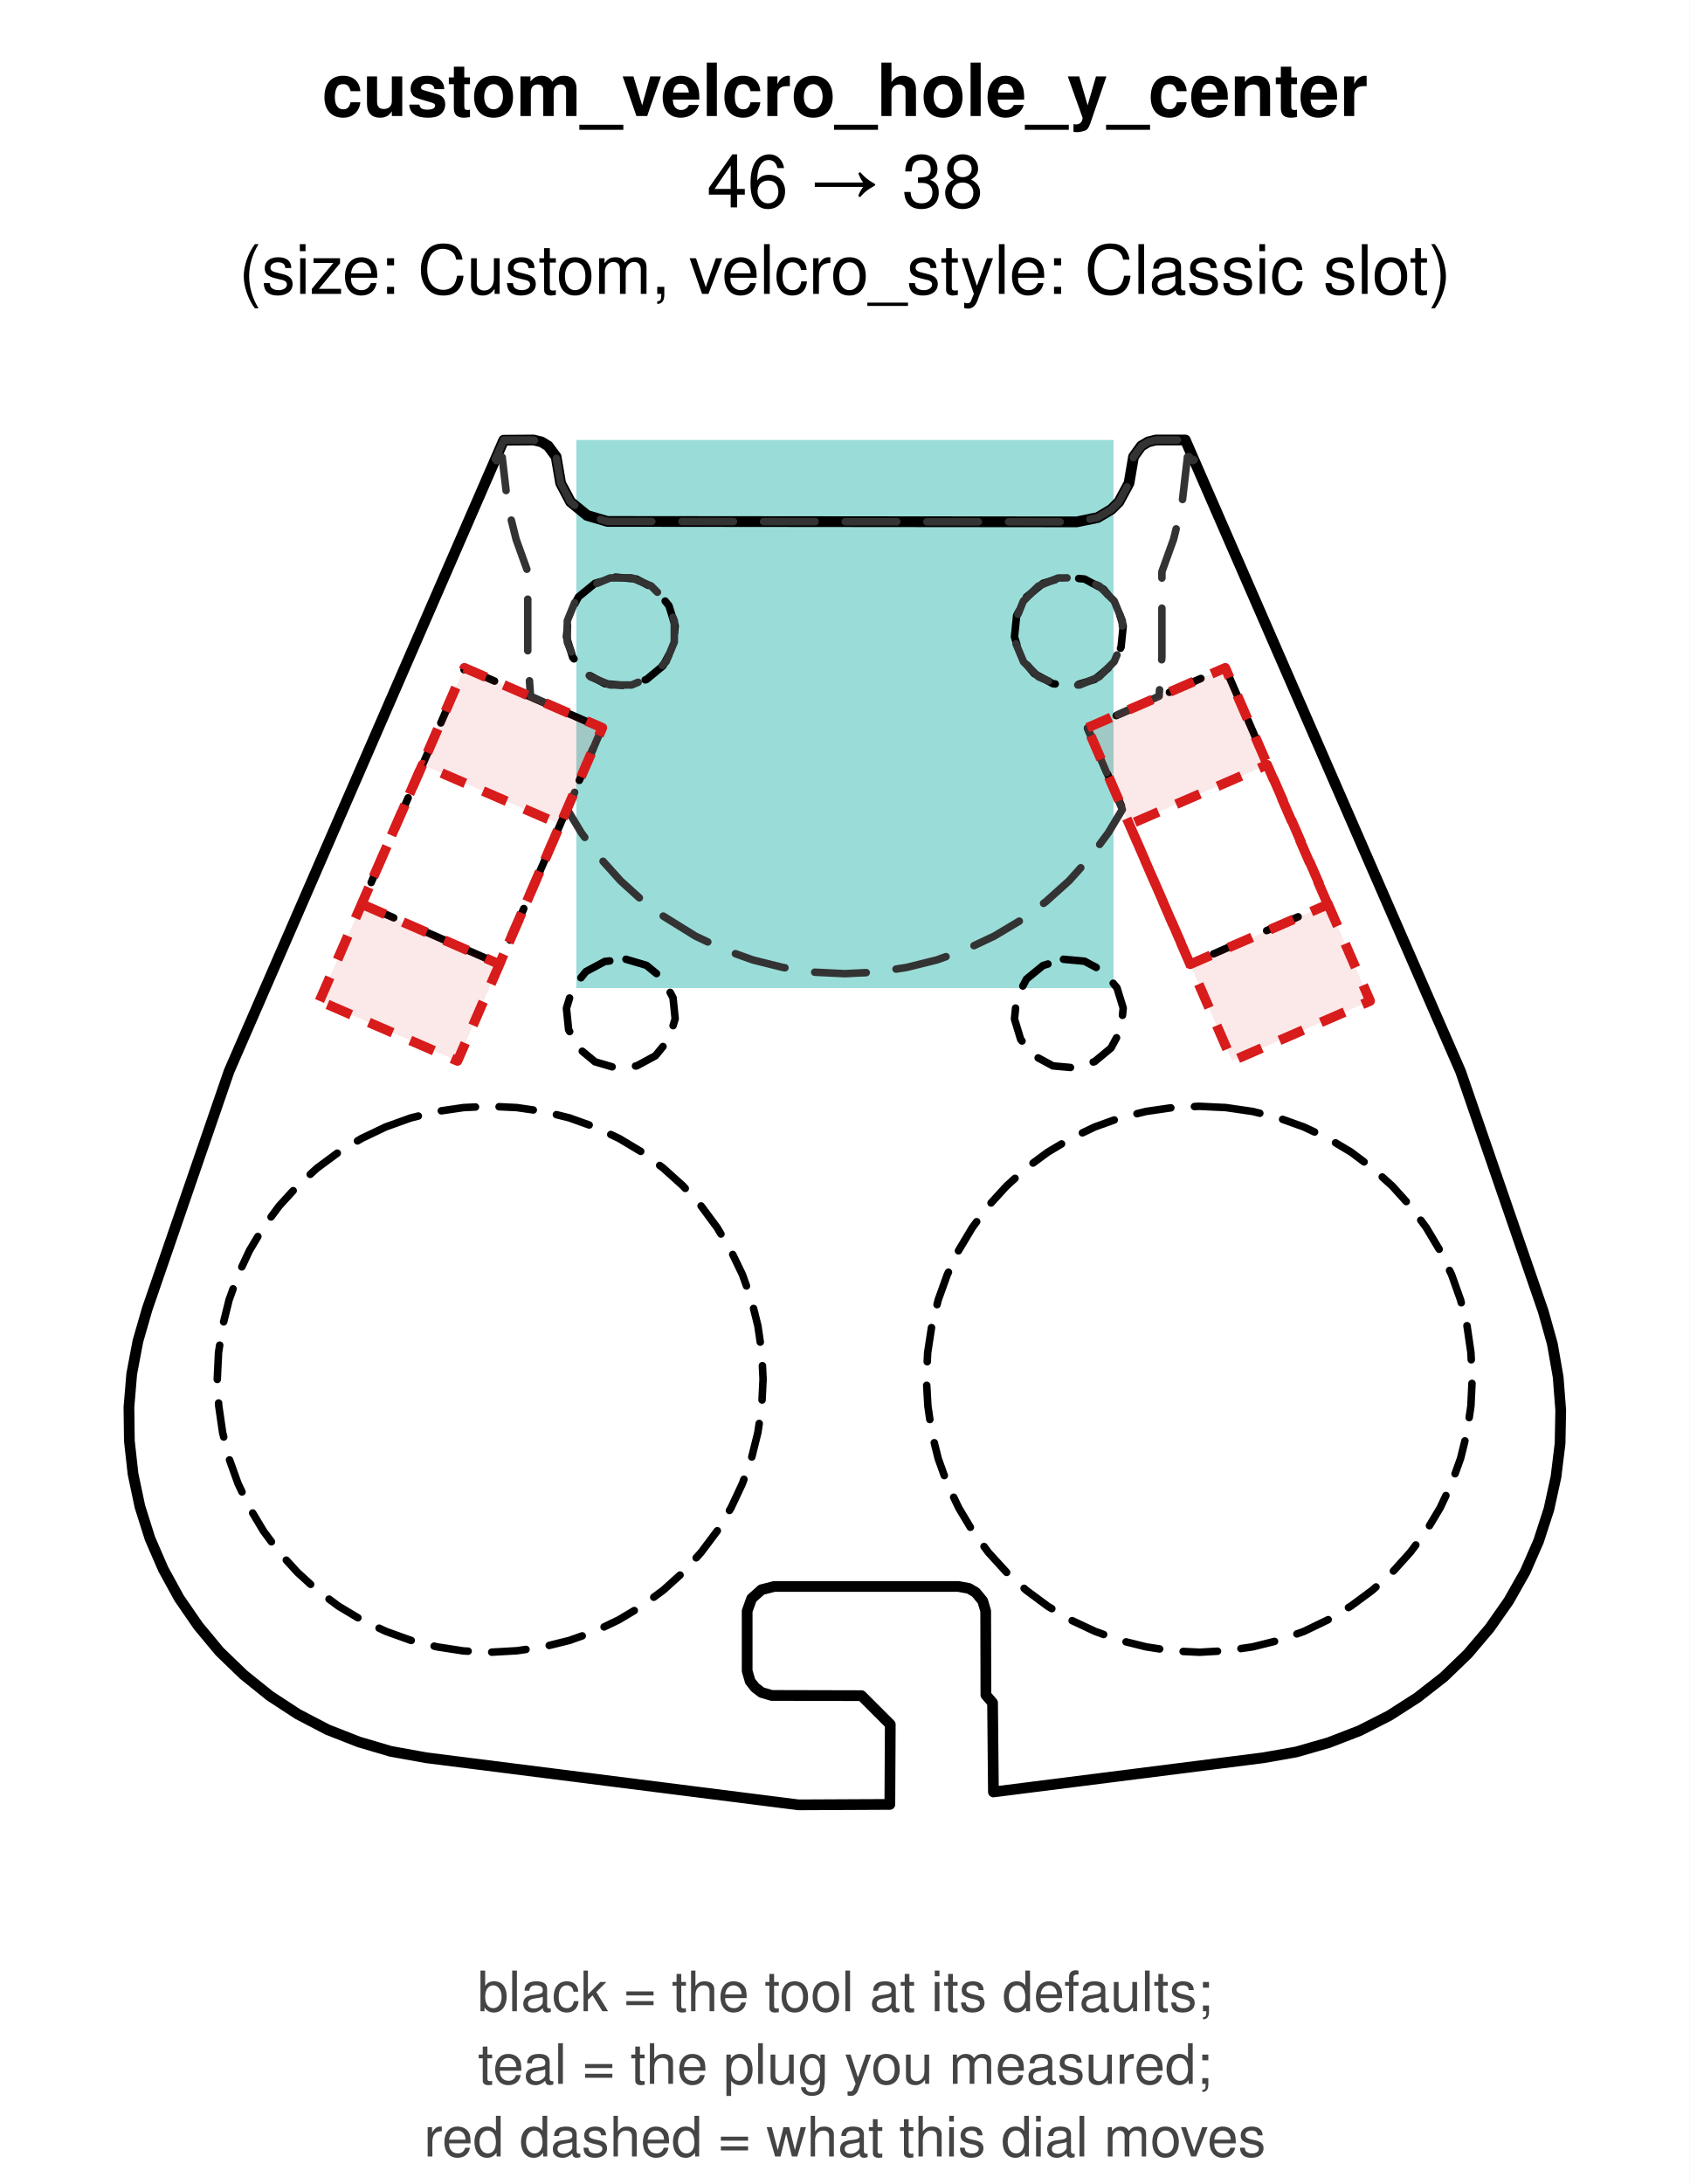
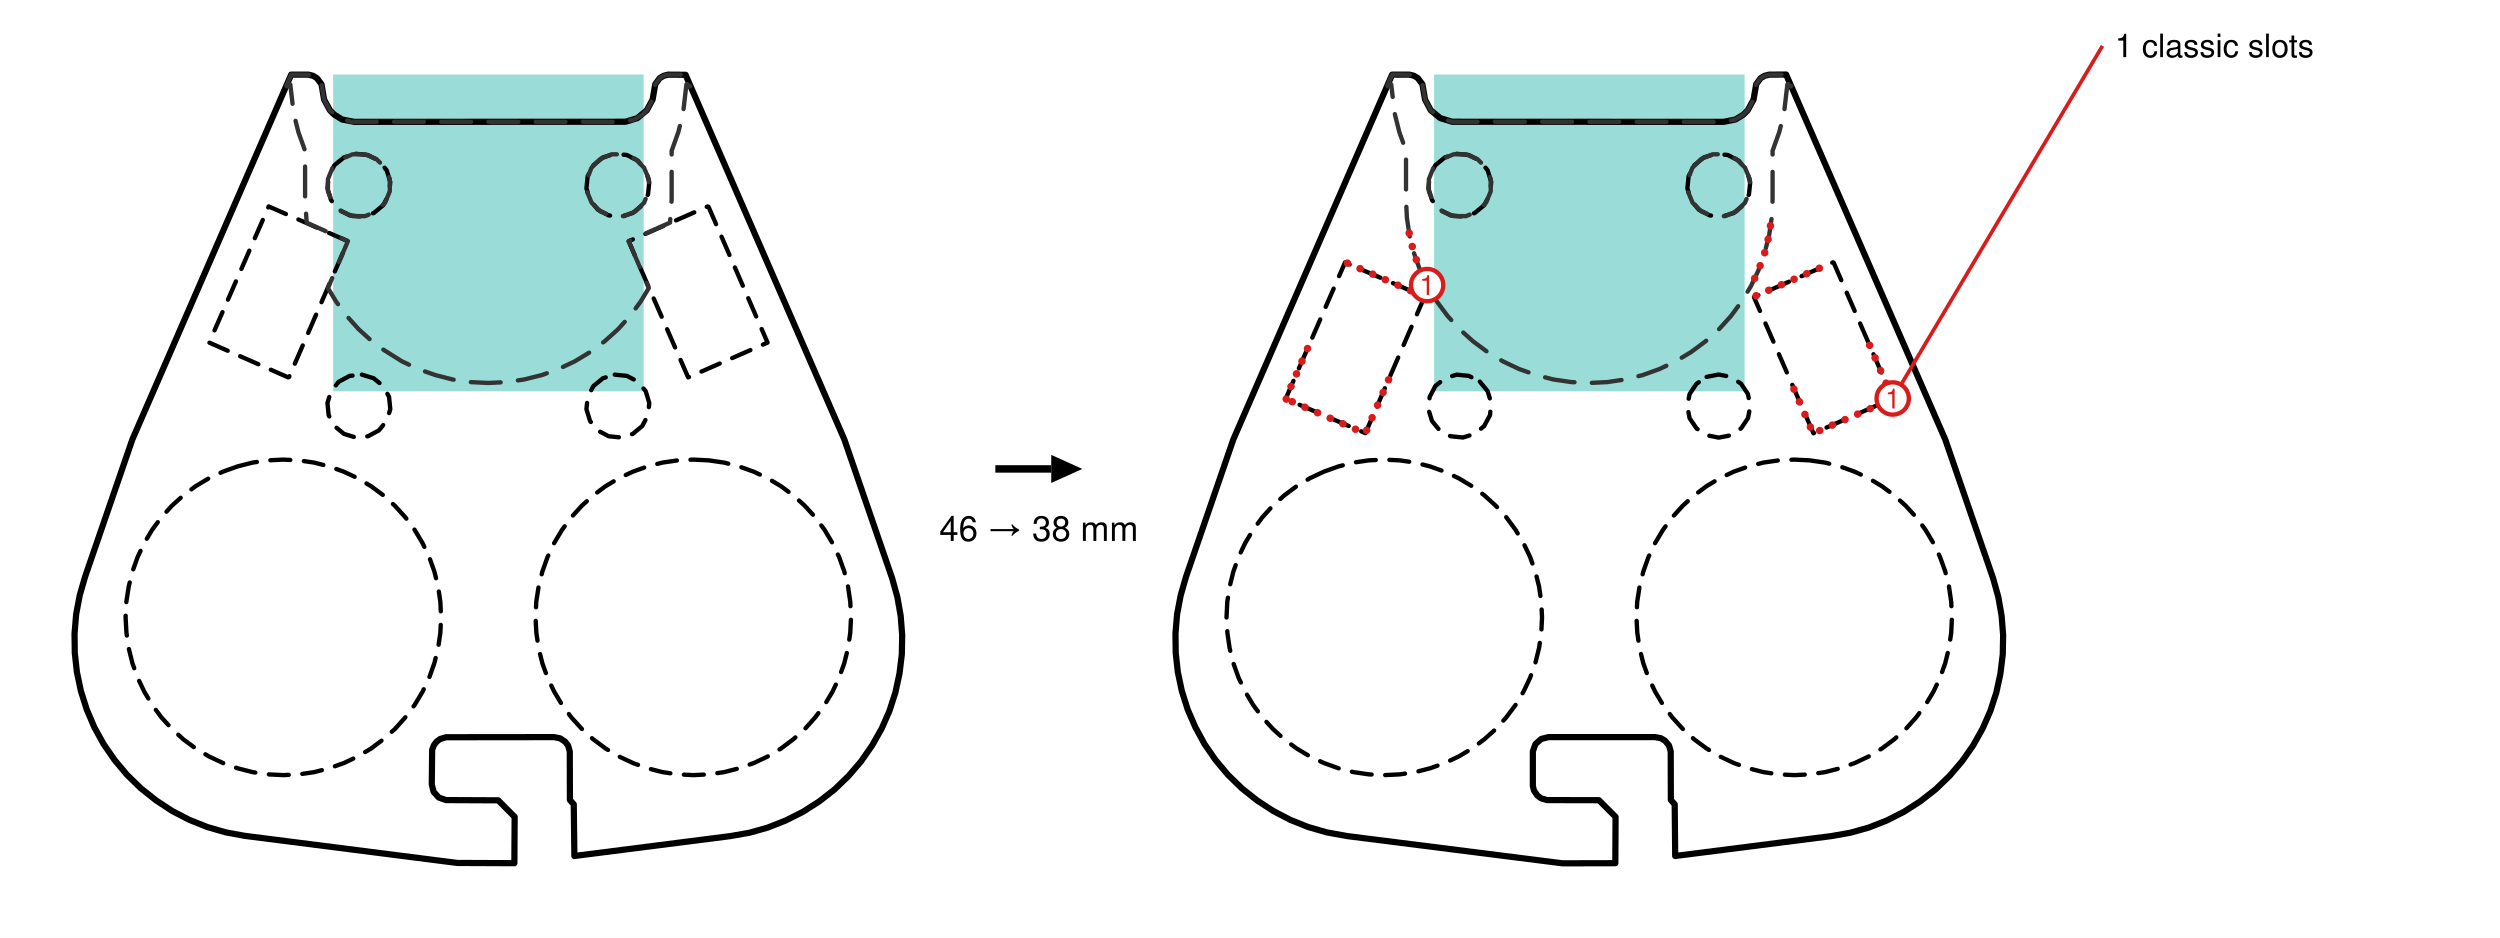
- <svg xmlns="http://www.w3.org/2000/svg" width="78.63mm" height="101.61mm" viewBox="0 0 78.63 101.61" role="img">
-   <rect width="78.63" height="101.61" fill="white" />
-   <text x="39.32" y="5.40" font-family="Helvetica, Arial, sans-serif" font-size="3.40" font-weight="bold" text-anchor="middle" fill="#000">custom_velcro_hole_y_center</text>
-   <text x="39.32" y="9.65" font-family="Helvetica, Arial, sans-serif" font-size="3.40" text-anchor="middle" fill="#000">46 → 38</text>
-   <text x="39.32" y="13.67" font-family="Helvetica, Arial, sans-serif" font-size="3.17" text-anchor="middle" fill="#000">(size: Custom, velcro_style: Classic slot)</text>
-   <path d="M 51.82 20.47 L 51.82 45.97 L 26.82 45.97 L 26.82 20.47 L 51.82 20.47 Z" fill="#20b2aa" fill-rule="evenodd" fill-opacity="0.45" stroke="none" />
-   <path d="M 6.42 62.39 L 6.85 60.90 L 10.66 49.84 L 23.44 20.48 L 24.83 20.47 L 25.20 20.56 L 25.51 20.75 L 25.88 21.25 L 26.09 22.48 L 26.55 23.35 L 27.32 23.98 L 28.27 24.26 L 50.11 24.28 L 51.08 24.08 L 51.72 23.70 L 52.07 23.35 L 52.54 22.48 L 52.75 21.25 L 53.11 20.75 L 53.43 20.56 L 53.79 20.47 L 55.16 20.47 L 67.97 49.85 L 71.82 61.02 L 72.24 62.52 L 72.51 64.06 L 72.63 65.61 L 72.60 67.16 L 72.41 68.71 L 72.08 70.22 L 71.60 71.70 L 70.98 73.12 L 70.21 74.48 L 69.32 75.75 L 68.31 76.94 L 67.19 78.02 L 65.96 78.98 L 64.65 79.82 L 63.27 80.52 L 61.82 81.08 L 60.32 81.51 L 58.79 81.78 L 46.23 83.37 L 46.19 79.22 L 45.88 78.86 L 45.87 74.95 L 45.73 74.48 L 45.41 74.09 L 45.09 73.90 L 44.60 73.81 L 36.03 73.81 L 35.44 73.96 L 34.98 74.37 L 34.77 74.95 L 34.77 77.74 L 34.91 78.22 L 35.14 78.51 L 35.44 78.74 L 35.91 78.88 L 40.09 78.89 L 41.43 80.23 L 41.41 83.95 L 37.16 83.97 L 19.84 81.78 L 18.18 81.48 L 16.69 81.04 L 15.24 80.47 L 13.86 79.75 L 12.56 78.90 L 11.34 77.92 L 10.22 76.84 L 9.23 75.65 L 8.34 74.36 L 7.60 73.01 L 6.98 71.58 L 6.51 70.09 L 6.19 68.57 L 6.02 67.03 L 6.00 65.47 L 6.13 63.92 L 6.42 62.39 Z" fill="none" stroke="#000" stroke-width="0.5" stroke-linejoin="round" stroke-linecap="round" />
-   <path d="M 23.27 44.82 L 23.20 44.84 L 16.84 42.05 L 21.63 31.08 L 28.01 33.88 L 23.27 44.82 Z" fill="none" stroke="#000" stroke-width="0.35" stroke-linejoin="round" stroke-linecap="round" stroke-dasharray="1.6,1.1" />
-   <path d="M 17.95 52.43 L 19.12 52.01 L 20.33 51.71 L 21.57 51.53 L 22.81 51.47 L 24.05 51.53 L 25.29 51.71 L 26.50 52.01 L 27.67 52.43 L 28.80 52.96 L 29.87 53.60 L 30.87 54.35 L 31.79 55.18 L 32.63 56.11 L 33.37 57.11 L 34.01 58.18 L 34.55 59.30 L 34.97 60.48 L 35.27 61.69 L 35.45 62.92 L 35.51 64.16 L 35.45 65.41 L 35.27 66.64 L 34.97 67.85 L 34.55 69.02 L 34.02 70.15 L 33.38 71.22 L 32.63 72.22 L 31.80 73.14 L 30.87 73.98 L 29.87 74.72 L 28.80 75.36 L 27.68 75.90 L 26.50 76.32 L 25.29 76.62 L 24.06 76.80 L 22.82 76.87 L 21.57 76.81 L 20.34 76.62 L 19.13 76.32 L 17.96 75.90 L 16.83 75.37 L 15.76 74.73 L 14.76 73.99 L 13.84 73.15 L 13.00 72.23 L 12.26 71.23 L 11.62 70.16 L 11.08 69.03 L 10.66 67.86 L 10.36 66.65 L 10.18 65.41 L 10.11 64.17 L 10.17 62.93 L 10.36 61.69 L 10.66 60.48 L 11.08 59.31 L 11.61 58.18 L 12.25 57.11 L 12.99 56.11 L 13.83 55.19 L 14.75 54.35 L 15.75 53.61 L 16.82 52.97 L 17.95 52.43 Z" fill="none" stroke="#000" stroke-width="0.35" stroke-linejoin="round" stroke-linecap="round" stroke-dasharray="1.6,1.1" />
-   <path d="M 29.13 44.63 L 30.08 44.91 L 30.85 45.54 L 31.32 46.42 L 31.42 47.40 L 31.13 48.35 L 30.50 49.12 L 29.63 49.59 L 28.64 49.68 L 27.69 49.40 L 26.93 48.77 L 26.46 47.90 L 26.36 46.91 L 26.65 45.96 L 27.27 45.20 L 28.15 44.73 L 29.13 44.63 Z" fill="none" stroke="#000" stroke-width="0.35" stroke-linejoin="round" stroke-linecap="round" stroke-dasharray="1.6,1.1" />
-   <path d="M 28.64 26.85 L 29.62 26.94 L 30.50 27.41 L 31.13 28.18 L 31.42 29.12 L 31.32 30.11 L 30.85 30.98 L 30.09 31.61 L 29.14 31.90 L 28.15 31.81 L 27.28 31.34 L 26.65 30.58 L 26.36 29.63 L 26.46 28.64 L 26.92 27.77 L 27.69 27.14 L 28.64 26.85 Z" fill="none" stroke="#000" stroke-width="0.35" stroke-linejoin="round" stroke-linecap="round" stroke-dasharray="1.6,1.1" />
-   <path d="M 56.97 31.09 L 57.04 31.12 L 61.79 42.05 L 55.40 44.85 L 50.61 33.88 L 56.97 31.09 Z" fill="none" stroke="#000" stroke-width="0.35" stroke-linejoin="round" stroke-linecap="round" stroke-dasharray="1.6,1.1" />
-   <path d="M 57.05 51.53 L 58.29 51.71 L 59.50 52.01 L 60.67 52.43 L 61.80 52.96 L 62.87 53.60 L 63.87 54.35 L 64.79 55.18 L 65.63 56.11 L 66.37 57.11 L 67.01 58.18 L 67.55 59.30 L 67.97 60.48 L 68.27 61.69 L 68.45 62.92 L 68.51 64.16 L 68.45 65.41 L 68.27 66.64 L 67.97 67.85 L 67.55 69.02 L 67.02 70.15 L 66.38 71.22 L 65.63 72.22 L 64.80 73.14 L 63.87 73.98 L 62.87 74.72 L 61.80 75.36 L 60.68 75.90 L 59.50 76.32 L 58.29 76.62 L 57.06 76.80 L 55.82 76.87 L 54.57 76.81 L 53.34 76.62 L 52.13 76.32 L 50.96 75.90 L 49.83 75.37 L 48.76 74.73 L 47.76 73.99 L 46.84 73.15 L 46.00 72.23 L 45.26 71.23 L 44.62 70.16 L 44.08 69.03 L 43.66 67.86 L 43.36 66.65 L 43.18 65.41 L 43.11 64.17 L 43.17 62.93 L 43.36 61.69 L 43.66 60.48 L 44.08 59.31 L 44.61 58.18 L 45.25 57.11 L 45.99 56.11 L 46.83 55.19 L 47.75 54.35 L 48.75 53.61 L 49.82 52.97 L 50.95 52.43 L 52.12 52.01 L 53.33 51.71 L 54.57 51.53 L 55.81 51.47 L 57.05 51.53 Z" fill="none" stroke="#000" stroke-width="0.35" stroke-linejoin="round" stroke-linecap="round" stroke-dasharray="1.6,1.1" />
-   <path d="M 47.77 27.77 L 48.54 27.14 L 49.49 26.85 L 50.47 26.94 L 51.35 27.41 L 51.98 28.18 L 52.27 29.12 L 52.17 30.11 L 51.70 30.98 L 50.94 31.61 L 49.99 31.90 L 49.00 31.81 L 48.13 31.34 L 47.50 30.58 L 47.21 29.63 L 47.31 28.64 L 47.77 27.77 Z" fill="none" stroke="#000" stroke-width="0.35" stroke-linejoin="round" stroke-linecap="round" stroke-dasharray="1.6,1.1" />
-   <path d="M 49.49 44.63 L 50.47 44.72 L 51.35 45.19 L 51.98 45.96 L 52.27 46.90 L 52.17 47.89 L 51.70 48.76 L 50.94 49.39 L 49.99 49.68 L 49.00 49.59 L 48.13 49.12 L 47.50 48.36 L 47.21 47.41 L 47.31 46.42 L 47.77 45.55 L 48.54 44.92 L 49.49 44.63 Z" fill="none" stroke="#000" stroke-width="0.35" stroke-linejoin="round" stroke-linecap="round" stroke-dasharray="1.6,1.1" />
-   <path d="M 23.05 21.36 L 23.45 20.47 L 24.83 20.47 L 25.30 20.62 L 25.69 20.93 L 25.88 21.25 L 26.09 22.48 L 26.55 23.35 L 27.32 23.98 L 28.27 24.26 L 50.11 24.28 L 51.08 24.08 L 51.72 23.70 L 52.07 23.35 L 52.54 22.48 L 52.75 21.25 L 53.12 20.75 L 53.43 20.56 L 53.79 20.47 L 55.18 20.47 L 55.58 21.39 L 55.51 21.43 L 55.33 21.24 L 55.26 21.26 L 54.99 23.58 L 54.61 25.10 L 54.07 26.60 L 54.07 30.55 L 53.94 32.39 L 50.61 33.88 L 52.23 37.66 L 51.58 38.74 L 50.72 39.90 L 49.75 40.98 L 48.67 41.95 L 47.51 42.81 L 46.27 43.55 L 44.96 44.17 L 43.60 44.66 L 42.19 45.01 L 40.76 45.23 L 39.31 45.30 L 37.87 45.23 L 36.43 45.01 L 35.03 44.66 L 33.67 44.17 L 32.36 43.55 L 30.83 42.60 L 29.95 41.95 L 28.88 40.98 L 27.91 39.90 L 27.05 38.74 L 26.40 37.66 L 28.01 33.88 L 24.69 32.39 L 24.56 30.55 L 24.56 26.60 L 24.02 25.10 L 23.64 23.58 L 23.37 21.27 L 23.29 21.24 L 23.11 21.43 L 23.05 21.36 Z" fill="none" stroke="#333333" stroke-width="0.35" stroke-linejoin="round" stroke-linecap="round" stroke-dasharray="2.4,1.4" />
-   <path d="M 47.62 27.97 L 48.32 27.27 L 49.24 26.89 L 50.23 26.88 L 51.15 27.26 L 51.85 27.96 L 52.23 28.88 L 52.23 29.87 L 51.85 30.78 L 51.15 31.49 L 50.24 31.87 L 49.25 31.87 L 48.33 31.49 L 47.63 30.79 L 47.25 29.88 L 47.25 28.88 L 47.62 27.97 Z" fill="none" stroke="#333333" stroke-width="0.35" stroke-linejoin="round" stroke-linecap="round" stroke-dasharray="2.4,1.4" />
-   <path d="M 28.39 26.89 L 29.38 26.88 L 30.30 27.26 L 31.00 27.96 L 31.38 28.88 L 31.38 29.87 L 31.00 30.78 L 30.30 31.49 L 29.39 31.87 L 28.40 31.87 L 27.48 31.49 L 26.78 30.79 L 26.40 29.88 L 26.40 28.88 L 26.77 27.97 L 27.47 27.27 L 28.39 26.89 Z" fill="none" stroke="#333333" stroke-width="0.35" stroke-linejoin="round" stroke-linecap="round" stroke-dasharray="2.4,1.4" />
-   <path d="M 50.60 33.86 L 57.02 31.07 L 63.76 46.57 L 57.34 49.36 L 50.60 33.86 Z M 61.79 42.08 L 58.97 35.58 L 52.56 38.36 L 55.39 44.86 L 61.79 42.08 Z" fill="#d81b1b" fill-rule="evenodd" fill-opacity="0.1" stroke="#d81b1b" stroke-width="0.45" stroke-linejoin="round" stroke-dasharray="1.2,0.9" />
-   <path d="M 14.87 46.57 L 21.61 31.07 L 28.03 33.86 L 21.29 49.36 L 14.87 46.57 Z M 16.83 42.06 L 23.24 44.86 L 26.07 38.36 L 19.66 35.58 L 16.83 42.06 Z" fill="#d81b1b" fill-rule="evenodd" fill-opacity="0.1" stroke="#d81b1b" stroke-width="0.45" stroke-linejoin="round" stroke-dasharray="1.2,0.9" />
-   <text x="39.32" y="93.57" font-family="Helvetica, Arial, sans-serif" font-size="2.60" text-anchor="middle" fill="#444444">black = the tool at its defaults;</text>
-   <text x="39.32" y="96.95" font-family="Helvetica, Arial, sans-serif" font-size="2.60" text-anchor="middle" fill="#444444">teal = the plug you measured;</text>
-   <text x="39.32" y="100.33" font-family="Helvetica, Arial, sans-serif" font-size="2.60" text-anchor="middle" fill="#444444">red dashed = what this dial moves</text>
+ <svg xmlns="http://www.w3.org/2000/svg" width="201.26mm" height="75.50mm" viewBox="0 0 201.26 75.50" role="img">
+   <rect width="201.26" height="75.50" fill="white" />
+   <g class="panel" id="before">
+     <path d="M 51.82 6.00 L 51.82 31.50 L 26.82 31.50 L 26.82 6.00 L 51.82 6.00 Z" fill="#20b2aa" fill-rule="evenodd" fill-opacity="0.45" stroke="none" />
+     <path d="M 6.00 51.01 L 6.13 49.45 L 6.42 47.92 L 6.85 46.43 L 10.66 35.37 L 23.44 6.01 L 24.83 6.01 L 25.20 6.10 L 25.51 6.29 L 25.88 6.78 L 26.09 8.01 L 26.56 8.88 L 26.91 9.23 L 27.54 9.62 L 28.52 9.81 L 50.36 9.80 L 51.31 9.51 L 52.07 8.88 L 52.54 8.01 L 52.75 6.78 L 53.11 6.29 L 53.43 6.10 L 53.79 6.01 L 55.19 6.02 L 67.97 35.37 L 71.82 46.55 L 72.24 48.06 L 72.51 49.59 L 72.63 51.14 L 72.60 52.69 L 72.41 54.24 L 72.08 55.76 L 71.60 57.24 L 70.98 58.65 L 70.21 60.01 L 69.32 61.29 L 68.31 62.47 L 67.19 63.55 L 65.96 64.51 L 64.65 65.35 L 63.26 66.05 L 61.82 66.62 L 60.33 67.04 L 58.79 67.31 L 46.24 68.91 L 46.19 64.75 L 45.88 64.40 L 45.87 60.49 L 45.73 60.01 L 45.50 59.71 L 45.09 59.44 L 44.60 59.34 L 35.91 59.35 L 35.44 59.49 L 35.14 59.71 L 34.92 60.01 L 34.79 60.36 L 34.76 63.15 L 34.91 63.75 L 35.33 64.21 L 35.91 64.41 L 40.11 64.43 L 41.43 65.76 L 41.41 69.49 L 36.81 69.47 L 19.71 67.29 L 18.18 67.01 L 16.69 66.58 L 15.24 66.00 L 13.85 65.28 L 12.56 64.43 L 11.34 63.46 L 10.23 62.38 L 9.23 61.19 L 8.34 59.90 L 7.59 58.54 L 6.98 57.11 L 6.51 55.62 L 6.19 54.10 L 6.02 52.56 L 6.00 51.01 Z" fill="none" stroke="#000" stroke-width="0.5" stroke-linejoin="round" stroke-linecap="round" />
+     <path d="M 23.27 30.35 L 23.20 30.38 L 16.84 27.58 L 21.63 16.62 L 28.01 19.42 L 23.27 30.35 Z" fill="none" stroke="#000" stroke-width="0.35" stroke-linejoin="round" stroke-linecap="round" stroke-dasharray="1.6,1.1" />
+     <path d="M 19.12 37.55 L 20.33 37.24 L 21.57 37.06 L 22.81 37.00 L 24.05 37.06 L 25.29 37.24 L 26.50 37.55 L 27.67 37.97 L 28.80 38.50 L 29.87 39.14 L 30.87 39.88 L 31.79 40.72 L 32.63 41.64 L 33.37 42.64 L 34.01 43.71 L 34.55 44.84 L 34.97 46.01 L 35.27 47.22 L 35.45 48.45 L 35.51 49.70 L 35.45 50.94 L 35.27 52.17 L 34.97 53.38 L 34.55 54.56 L 34.02 55.68 L 33.38 56.75 L 32.63 57.75 L 31.80 58.68 L 30.87 59.51 L 29.87 60.26 L 28.80 60.90 L 27.68 61.43 L 26.50 61.85 L 25.29 62.16 L 24.06 62.34 L 22.82 62.40 L 21.57 62.34 L 20.34 62.16 L 19.13 61.85 L 17.96 61.43 L 16.83 60.90 L 15.76 60.26 L 14.76 59.52 L 13.84 58.68 L 13.00 57.76 L 12.26 56.76 L 11.62 55.69 L 11.08 54.56 L 10.66 53.39 L 10.36 52.18 L 10.18 50.95 L 10.11 49.70 L 10.17 48.46 L 10.36 47.23 L 10.66 46.02 L 11.08 44.84 L 11.61 43.72 L 12.25 42.65 L 12.99 41.65 L 13.83 40.72 L 14.75 39.89 L 15.75 39.14 L 16.82 38.50 L 17.95 37.97 L 19.12 37.55 Z" fill="none" stroke="#000" stroke-width="0.35" stroke-linejoin="round" stroke-linecap="round" stroke-dasharray="1.6,1.1" />
+     <path d="M 28.64 12.38 L 29.62 12.48 L 30.50 12.94 L 31.13 13.71 L 31.42 14.66 L 31.32 15.64 L 30.85 16.52 L 30.09 17.15 L 29.14 17.44 L 28.15 17.34 L 27.28 16.88 L 26.65 16.11 L 26.36 15.16 L 26.46 14.18 L 26.92 13.30 L 27.69 12.67 L 28.64 12.38 Z" fill="none" stroke="#000" stroke-width="0.35" stroke-linejoin="round" stroke-linecap="round" stroke-dasharray="1.6,1.1" />
+     <path d="M 29.13 30.16 L 30.08 30.45 L 30.85 31.08 L 31.32 31.95 L 31.42 32.94 L 31.13 33.88 L 30.50 34.65 L 29.63 35.12 L 28.64 35.22 L 27.69 34.93 L 26.93 34.30 L 26.46 33.43 L 26.36 32.44 L 26.65 31.50 L 27.27 30.73 L 28.15 30.26 L 29.13 30.16 Z" fill="none" stroke="#000" stroke-width="0.35" stroke-linejoin="round" stroke-linecap="round" stroke-dasharray="1.6,1.1" />
+     <path d="M 56.97 16.62 L 57.04 16.65 L 61.79 27.58 L 55.40 30.38 L 50.61 19.42 L 56.97 16.62 Z" fill="none" stroke="#000" stroke-width="0.35" stroke-linejoin="round" stroke-linecap="round" stroke-dasharray="1.6,1.1" />
+     <path d="M 57.05 37.06 L 58.29 37.24 L 59.50 37.55 L 60.67 37.97 L 61.80 38.50 L 62.87 39.14 L 63.87 39.88 L 64.79 40.72 L 65.63 41.64 L 66.37 42.64 L 67.01 43.71 L 67.55 44.84 L 67.97 46.01 L 68.27 47.22 L 68.45 48.45 L 68.51 49.70 L 68.45 50.94 L 68.27 52.17 L 67.97 53.38 L 67.55 54.56 L 67.02 55.68 L 66.38 56.75 L 65.63 57.75 L 64.80 58.68 L 63.87 59.51 L 62.87 60.26 L 61.80 60.90 L 60.68 61.43 L 59.50 61.85 L 58.29 62.16 L 57.06 62.34 L 55.82 62.40 L 54.57 62.34 L 53.34 62.16 L 52.13 61.85 L 50.96 61.43 L 49.83 60.90 L 48.76 60.26 L 47.76 59.52 L 46.84 58.68 L 46.00 57.76 L 45.26 56.76 L 44.62 55.69 L 44.08 54.56 L 43.66 53.39 L 43.36 52.18 L 43.18 50.95 L 43.11 49.70 L 43.17 48.46 L 43.36 47.23 L 43.66 46.02 L 44.08 44.84 L 44.61 43.72 L 45.25 42.65 L 45.99 41.65 L 46.83 40.72 L 47.75 39.89 L 48.75 39.14 L 49.82 38.50 L 50.95 37.97 L 52.12 37.55 L 53.33 37.24 L 54.57 37.06 L 55.81 37.00 L 57.05 37.06 Z" fill="none" stroke="#000" stroke-width="0.35" stroke-linejoin="round" stroke-linecap="round" stroke-dasharray="1.6,1.1" />
+     <path d="M 47.77 13.30 L 48.54 12.67 L 49.49 12.38 L 50.47 12.48 L 51.35 12.94 L 51.98 13.71 L 52.27 14.66 L 52.17 15.64 L 51.70 16.52 L 50.94 17.15 L 49.99 17.44 L 49.00 17.34 L 48.13 16.88 L 47.50 16.11 L 47.21 15.16 L 47.31 14.18 L 47.77 13.30 Z" fill="none" stroke="#000" stroke-width="0.35" stroke-linejoin="round" stroke-linecap="round" stroke-dasharray="1.6,1.1" />
+     <path d="M 49.49 30.16 L 50.47 30.26 L 51.35 30.72 L 51.98 31.49 L 52.27 32.44 L 52.17 33.42 L 51.70 34.30 L 50.94 34.93 L 49.99 35.22 L 49.00 35.12 L 48.13 34.66 L 47.50 33.89 L 47.21 32.94 L 47.31 31.96 L 47.77 31.08 L 48.54 30.45 L 49.49 30.16 Z" fill="none" stroke="#000" stroke-width="0.35" stroke-linejoin="round" stroke-linecap="round" stroke-dasharray="1.6,1.1" />
+     <path d="M 23.05 6.90 L 23.45 6.00 L 24.83 6.01 L 25.30 6.15 L 25.69 6.46 L 25.88 6.78 L 26.09 8.01 L 26.55 8.88 L 27.32 9.51 L 28.27 9.80 L 50.11 9.81 L 51.08 9.62 L 51.72 9.23 L 52.07 8.88 L 52.54 8.01 L 52.75 6.78 L 53.12 6.29 L 53.43 6.10 L 53.79 6.01 L 55.18 6.01 L 55.58 6.92 L 55.51 6.96 L 55.33 6.77 L 55.26 6.80 L 54.99 9.11 L 54.61 10.63 L 54.07 12.14 L 54.07 16.08 L 53.94 17.92 L 50.61 19.41 L 52.23 23.19 L 51.58 24.27 L 50.72 25.44 L 49.75 26.51 L 48.67 27.48 L 47.51 28.34 L 46.27 29.09 L 44.96 29.71 L 43.60 30.20 L 42.19 30.55 L 40.76 30.76 L 39.31 30.83 L 37.87 30.76 L 36.43 30.55 L 35.03 30.19 L 33.67 29.71 L 32.36 29.09 L 30.83 28.13 L 29.95 27.48 L 28.88 26.51 L 27.91 25.43 L 27.05 24.27 L 26.40 23.19 L 28.01 19.41 L 24.69 17.93 L 24.56 16.08 L 24.56 12.14 L 24.02 10.63 L 23.64 9.11 L 23.37 6.80 L 23.29 6.77 L 23.11 6.96 L 23.05 6.90 Z" fill="none" stroke="#333333" stroke-width="0.35" stroke-linejoin="round" stroke-linecap="round" stroke-dasharray="2.4,1.4" />
+     <path d="M 47.62 13.50 L 48.32 12.80 L 49.24 12.42 L 50.23 12.42 L 51.15 12.80 L 51.85 13.50 L 52.23 14.41 L 52.23 15.40 L 51.85 16.32 L 51.15 17.02 L 50.24 17.40 L 49.25 17.40 L 48.33 17.02 L 47.63 16.32 L 47.25 15.41 L 47.25 14.42 L 47.62 13.50 Z" fill="none" stroke="#333333" stroke-width="0.35" stroke-linejoin="round" stroke-linecap="round" stroke-dasharray="2.4,1.4" />
+     <path d="M 28.39 12.42 L 29.38 12.42 L 30.30 12.80 L 31.00 13.50 L 31.38 14.41 L 31.38 15.40 L 31.00 16.32 L 30.30 17.02 L 29.39 17.40 L 28.40 17.40 L 27.48 17.02 L 26.78 16.32 L 26.40 15.41 L 26.40 14.42 L 26.77 13.50 L 27.47 12.80 L 28.39 12.42 Z" fill="none" stroke="#333333" stroke-width="0.35" stroke-linejoin="round" stroke-linecap="round" stroke-dasharray="2.4,1.4" />
+   </g>
+   <g class="arrow">
+     <line x1="80.13" y1="37.75" x2="84.63" y2="37.75" stroke="#000" stroke-width="0.6" />
+     <polygon points="87.13,37.75 84.63,36.62 84.63,38.88" fill="#000" />
+     <text x="83.63" y="43.55" font-family="Helvetica, Arial, sans-serif" font-size="2.80" text-anchor="middle" fill="#000">46 → 38 mm</text>
+   </g>
+   <g class="panel" id="after" transform="translate(88.63 0)">
+     <path d="M 51.82 6.00 L 51.82 31.50 L 26.82 31.50 L 26.82 6.00 L 51.82 6.00 Z" fill="#20b2aa" fill-rule="evenodd" fill-opacity="0.45" stroke="none" />
+     <path d="M 6.42 47.93 L 6.85 46.43 L 10.66 35.37 L 23.44 6.01 L 24.83 6.01 L 25.20 6.10 L 25.51 6.29 L 25.88 6.78 L 26.09 8.01 L 26.55 8.88 L 27.32 9.51 L 28.27 9.80 L 50.11 9.81 L 51.08 9.62 L 51.72 9.23 L 52.07 8.88 L 52.54 8.01 L 52.75 6.78 L 53.11 6.29 L 53.43 6.10 L 53.79 6.01 L 55.16 6.00 L 67.97 35.38 L 71.82 46.55 L 72.24 48.05 L 72.51 49.59 L 72.63 51.14 L 72.60 52.69 L 72.41 54.24 L 72.08 55.76 L 71.60 57.24 L 70.98 58.65 L 70.21 60.02 L 69.32 61.29 L 68.31 62.47 L 67.19 63.55 L 65.96 64.51 L 64.65 65.35 L 63.27 66.05 L 61.82 66.62 L 60.32 67.04 L 58.79 67.31 L 46.23 68.91 L 46.19 64.75 L 45.88 64.40 L 45.87 60.49 L 45.73 60.01 L 45.41 59.63 L 45.08 59.43 L 44.60 59.34 L 36.03 59.34 L 35.44 59.49 L 34.98 59.90 L 34.77 60.49 L 34.77 63.27 L 34.86 63.64 L 35.14 64.05 L 35.44 64.27 L 35.91 64.41 L 40.09 64.42 L 41.43 65.76 L 41.41 69.49 L 37.16 69.50 L 19.84 67.31 L 18.18 67.01 L 16.69 66.58 L 15.24 66.00 L 13.86 65.28 L 12.56 64.43 L 11.34 63.46 L 10.22 62.37 L 9.23 61.19 L 8.34 59.90 L 7.60 58.54 L 6.98 57.11 L 6.51 55.62 L 6.19 54.11 L 6.02 52.56 L 6.00 51.00 L 6.13 49.45 L 6.42 47.93 Z" fill="none" stroke="#000" stroke-width="0.5" stroke-linejoin="round" stroke-linecap="round" />
+     <path d="M 14.92 32.13 L 14.89 32.06 L 19.65 21.13 L 26.05 23.89 L 21.29 34.87 L 14.92 32.13 Z" fill="none" stroke="#000" stroke-width="0.35" stroke-linejoin="round" stroke-linecap="round" stroke-dasharray="1.6,1.1" />
+     <path d="M 17.95 37.97 L 19.12 37.55 L 20.33 37.24 L 21.57 37.06 L 22.81 37.00 L 24.05 37.06 L 25.29 37.24 L 26.50 37.55 L 27.67 37.97 L 28.80 38.50 L 29.87 39.14 L 30.87 39.88 L 31.79 40.72 L 32.63 41.64 L 33.37 42.64 L 34.01 43.71 L 34.55 44.84 L 34.97 46.01 L 35.27 47.22 L 35.45 48.45 L 35.51 49.70 L 35.45 50.94 L 35.27 52.17 L 34.97 53.38 L 34.55 54.56 L 34.02 55.68 L 33.38 56.75 L 32.63 57.75 L 31.80 58.68 L 30.87 59.51 L 29.87 60.26 L 28.80 60.90 L 27.68 61.43 L 26.50 61.85 L 25.29 62.16 L 24.06 62.34 L 22.82 62.40 L 21.57 62.34 L 20.34 62.16 L 19.13 61.85 L 17.96 61.43 L 16.83 60.90 L 15.76 60.26 L 14.76 59.52 L 13.84 58.68 L 13.00 57.76 L 12.26 56.76 L 11.62 55.69 L 11.08 54.56 L 10.66 53.39 L 10.36 52.18 L 10.18 50.95 L 10.11 49.70 L 10.17 48.46 L 10.36 47.23 L 10.66 46.02 L 11.08 44.84 L 11.61 43.72 L 12.25 42.65 L 12.99 41.65 L 13.83 40.72 L 14.75 39.89 L 15.75 39.14 L 16.82 38.50 L 17.95 37.97 Z" fill="none" stroke="#000" stroke-width="0.35" stroke-linejoin="round" stroke-linecap="round" stroke-dasharray="1.6,1.1" />
+     <path d="M 28.64 12.38 L 29.62 12.48 L 30.50 12.94 L 31.13 13.71 L 31.42 14.66 L 31.32 15.64 L 30.85 16.52 L 30.09 17.15 L 29.14 17.44 L 28.15 17.34 L 27.28 16.88 L 26.65 16.11 L 26.36 15.16 L 26.46 14.18 L 26.92 13.30 L 27.69 12.67 L 28.64 12.38 Z" fill="none" stroke="#000" stroke-width="0.35" stroke-linejoin="round" stroke-linecap="round" stroke-dasharray="1.6,1.1" />
+     <path d="M 30.50 30.72 L 31.13 31.49 L 31.42 32.44 L 31.32 33.42 L 30.85 34.30 L 30.09 34.93 L 29.14 35.22 L 28.15 35.12 L 27.28 34.66 L 26.65 33.89 L 26.36 32.94 L 26.46 31.96 L 26.92 31.08 L 27.69 30.45 L 28.64 30.16 L 29.62 30.26 L 30.50 30.72 Z" fill="none" stroke="#000" stroke-width="0.35" stroke-linejoin="round" stroke-linecap="round" stroke-dasharray="1.6,1.1" />
+     <path d="M 58.93 21.12 L 58.99 21.15 L 63.74 32.08 L 57.36 34.88 L 52.57 23.92 L 58.93 21.12 Z" fill="none" stroke="#000" stroke-width="0.35" stroke-linejoin="round" stroke-linecap="round" stroke-dasharray="1.6,1.1" />
+     <path d="M 57.05 37.06 L 58.29 37.24 L 59.50 37.55 L 60.67 37.97 L 61.80 38.50 L 62.87 39.14 L 63.87 39.88 L 64.79 40.72 L 65.63 41.64 L 66.37 42.64 L 67.01 43.71 L 67.55 44.84 L 67.97 46.01 L 68.27 47.22 L 68.45 48.45 L 68.51 49.70 L 68.45 50.94 L 68.27 52.17 L 67.97 53.38 L 67.55 54.56 L 67.02 55.68 L 66.38 56.75 L 65.63 57.75 L 64.80 58.68 L 63.87 59.51 L 62.87 60.26 L 61.80 60.90 L 60.68 61.43 L 59.50 61.85 L 58.29 62.16 L 57.06 62.34 L 55.82 62.40 L 54.57 62.34 L 53.34 62.16 L 52.13 61.85 L 50.96 61.43 L 49.83 60.90 L 48.76 60.26 L 47.76 59.52 L 46.84 58.68 L 46.00 57.76 L 45.26 56.76 L 44.62 55.69 L 44.08 54.56 L 43.66 53.39 L 43.36 52.18 L 43.18 50.95 L 43.11 49.70 L 43.17 48.46 L 43.36 47.23 L 43.66 46.02 L 44.08 44.84 L 44.61 43.72 L 45.25 42.65 L 45.99 41.65 L 46.83 40.72 L 47.75 39.89 L 48.75 39.14 L 49.82 38.50 L 50.95 37.97 L 52.12 37.55 L 53.33 37.24 L 54.57 37.06 L 55.81 37.00 L 57.05 37.06 Z" fill="none" stroke="#000" stroke-width="0.35" stroke-linejoin="round" stroke-linecap="round" stroke-dasharray="1.6,1.1" />
+     <path d="M 47.77 13.30 L 48.54 12.67 L 49.49 12.38 L 50.47 12.48 L 51.35 12.94 L 51.98 13.71 L 52.27 14.66 L 52.17 15.64 L 51.70 16.52 L 50.94 17.15 L 49.99 17.44 L 49.00 17.34 L 48.13 16.88 L 47.50 16.11 L 47.21 15.16 L 47.31 14.18 L 47.77 13.30 Z" fill="none" stroke="#000" stroke-width="0.35" stroke-linejoin="round" stroke-linecap="round" stroke-dasharray="1.6,1.1" />
+     <path d="M 48.76 30.34 L 49.73 30.15 L 50.71 30.34 L 51.53 30.89 L 52.08 31.71 L 52.28 32.69 L 52.09 33.66 L 51.54 34.48 L 50.71 35.04 L 49.74 35.23 L 48.77 35.04 L 47.95 34.49 L 47.39 33.67 L 47.20 32.69 L 47.39 31.72 L 47.94 30.90 L 48.76 30.34 Z" fill="none" stroke="#000" stroke-width="0.35" stroke-linejoin="round" stroke-linecap="round" stroke-dasharray="1.6,1.1" />
+     <path d="M 23.05 6.90 L 23.45 6.00 L 24.83 6.01 L 25.30 6.15 L 25.69 6.46 L 25.88 6.78 L 26.09 8.01 L 26.55 8.88 L 27.32 9.51 L 28.27 9.80 L 50.11 9.81 L 51.08 9.62 L 51.72 9.23 L 52.07 8.88 L 52.54 8.01 L 52.75 6.78 L 53.12 6.29 L 53.43 6.10 L 53.79 6.01 L 55.18 6.01 L 55.58 6.92 L 55.51 6.96 L 55.33 6.77 L 55.26 6.80 L 54.99 9.11 L 54.61 10.63 L 54.07 12.14 L 54.07 16.09 L 54.00 17.52 L 53.79 18.95 L 53.43 20.36 L 52.95 21.72 L 52.33 23.03 L 51.58 24.27 L 50.72 25.44 L 49.75 26.51 L 48.67 27.48 L 47.51 28.34 L 46.27 29.09 L 44.96 29.71 L 43.60 30.20 L 42.19 30.55 L 40.76 30.76 L 39.31 30.83 L 37.87 30.76 L 36.43 30.55 L 35.03 30.19 L 33.67 29.71 L 32.36 29.09 L 31.12 28.34 L 29.96 27.48 L 28.88 26.51 L 27.91 25.44 L 27.04 24.27 L 26.30 23.03 L 25.68 21.72 L 25.19 20.35 L 24.84 18.95 L 24.63 17.52 L 24.56 16.08 L 24.56 12.14 L 24.02 10.63 L 23.64 9.11 L 23.37 6.80 L 23.29 6.77 L 23.11 6.96 L 23.05 6.90 Z" fill="none" stroke="#333333" stroke-width="0.35" stroke-linejoin="round" stroke-linecap="round" stroke-dasharray="2.4,1.4" />
+     <path d="M 47.62 13.50 L 48.32 12.80 L 49.24 12.42 L 50.23 12.42 L 51.15 12.80 L 51.85 13.50 L 52.23 14.41 L 52.23 15.40 L 51.85 16.32 L 51.15 17.02 L 50.24 17.40 L 49.25 17.40 L 48.33 17.02 L 47.63 16.32 L 47.25 15.41 L 47.25 14.42 L 47.62 13.50 Z" fill="none" stroke="#333333" stroke-width="0.35" stroke-linejoin="round" stroke-linecap="round" stroke-dasharray="2.4,1.4" />
+     <path d="M 28.39 12.42 L 29.38 12.42 L 30.30 12.80 L 31.00 13.50 L 31.38 14.41 L 31.38 15.40 L 31.00 16.32 L 30.30 17.02 L 29.39 17.40 L 28.40 17.40 L 27.48 17.02 L 26.78 16.32 L 26.40 15.41 L 26.40 14.42 L 26.77 13.50 L 27.47 12.80 L 28.39 12.42 Z" fill="none" stroke="#333333" stroke-width="0.35" stroke-linejoin="round" stroke-linecap="round" stroke-dasharray="2.4,1.4" />
+     <path d="M 14.92 32.13 L 14.89 32.10 L 14.89 32.06 L 16.75 27.78" fill="none" stroke="#d81b1b" stroke-width="0.6" stroke-linecap="round" stroke-linejoin="round" stroke-dasharray="0.01,1.1" />
+     <path d="M 19.84 21.18 L 25.88 23.82" fill="none" stroke="#d81b1b" stroke-width="0.6" stroke-linecap="round" stroke-linejoin="round" stroke-dasharray="0.01,1.1" />
+     <path d="M 23.16 30.57 L 21.29 34.87 L 21.24 34.88 L 14.92 32.13" fill="none" stroke="#d81b1b" stroke-width="0.6" stroke-linecap="round" stroke-linejoin="round" stroke-dasharray="0.01,1.1" />
+     <path d="M 61.88 27.79 L 63.74 32.08 L 63.71 32.13 L 57.36 34.88 L 57.32 34.85 L 55.46 30.57" fill="none" stroke="#d81b1b" stroke-width="0.6" stroke-linecap="round" stroke-linejoin="round" stroke-dasharray="0.01,1.1" />
+     <path d="M 52.74 23.81 L 58.79 21.18" fill="none" stroke="#d81b1b" stroke-width="0.6" stroke-linecap="round" stroke-linejoin="round" stroke-dasharray="0.01,1.1" />
+     <path d="M 53.90 18.17 L 53.79 18.95 L 53.43 20.36 L 52.95 21.72 L 52.37 22.95" fill="none" stroke="#d81b1b" stroke-width="0.6" stroke-linecap="round" stroke-linejoin="round" stroke-dasharray="0.01,1.1" />
+     <path d="M 26.26 22.95 L 25.68 21.72 L 25.19 20.35 L 24.84 18.95 L 24.73 18.18" fill="none" stroke="#d81b1b" stroke-width="0.6" stroke-linecap="round" stroke-linejoin="round" stroke-dasharray="0.01,1.1" />
+     <circle cx="63.74" cy="32.08" r="1.3" fill="white" stroke="#d81b1b" stroke-width="0.35" />
+     <text x="63.74" y="32.88" font-family="Helvetica, Arial, sans-serif" font-size="2.20" text-anchor="middle" fill="#d81b1b">1</text>
+     <circle cx="26.26" cy="22.95" r="1.3" fill="white" stroke="#d81b1b" stroke-width="0.35" />
+     <text x="26.26" y="23.74" font-family="Helvetica, Arial, sans-serif" font-size="2.20" text-anchor="middle" fill="#d81b1b">1</text>
+   </g>
+   <g class="key">
+     <text x="170.26" y="4.60" font-family="Helvetica, Arial, sans-serif" font-size="2.60" text-anchor="start" fill="#000">1 classic slots</text>
+   </g>
+   <g class="leaders">
+     <line x1="153.04" y1="30.97" x2="169.26" y2="3.69" stroke="#d81b1b" stroke-width="0.3" />
+   </g>
</svg>
